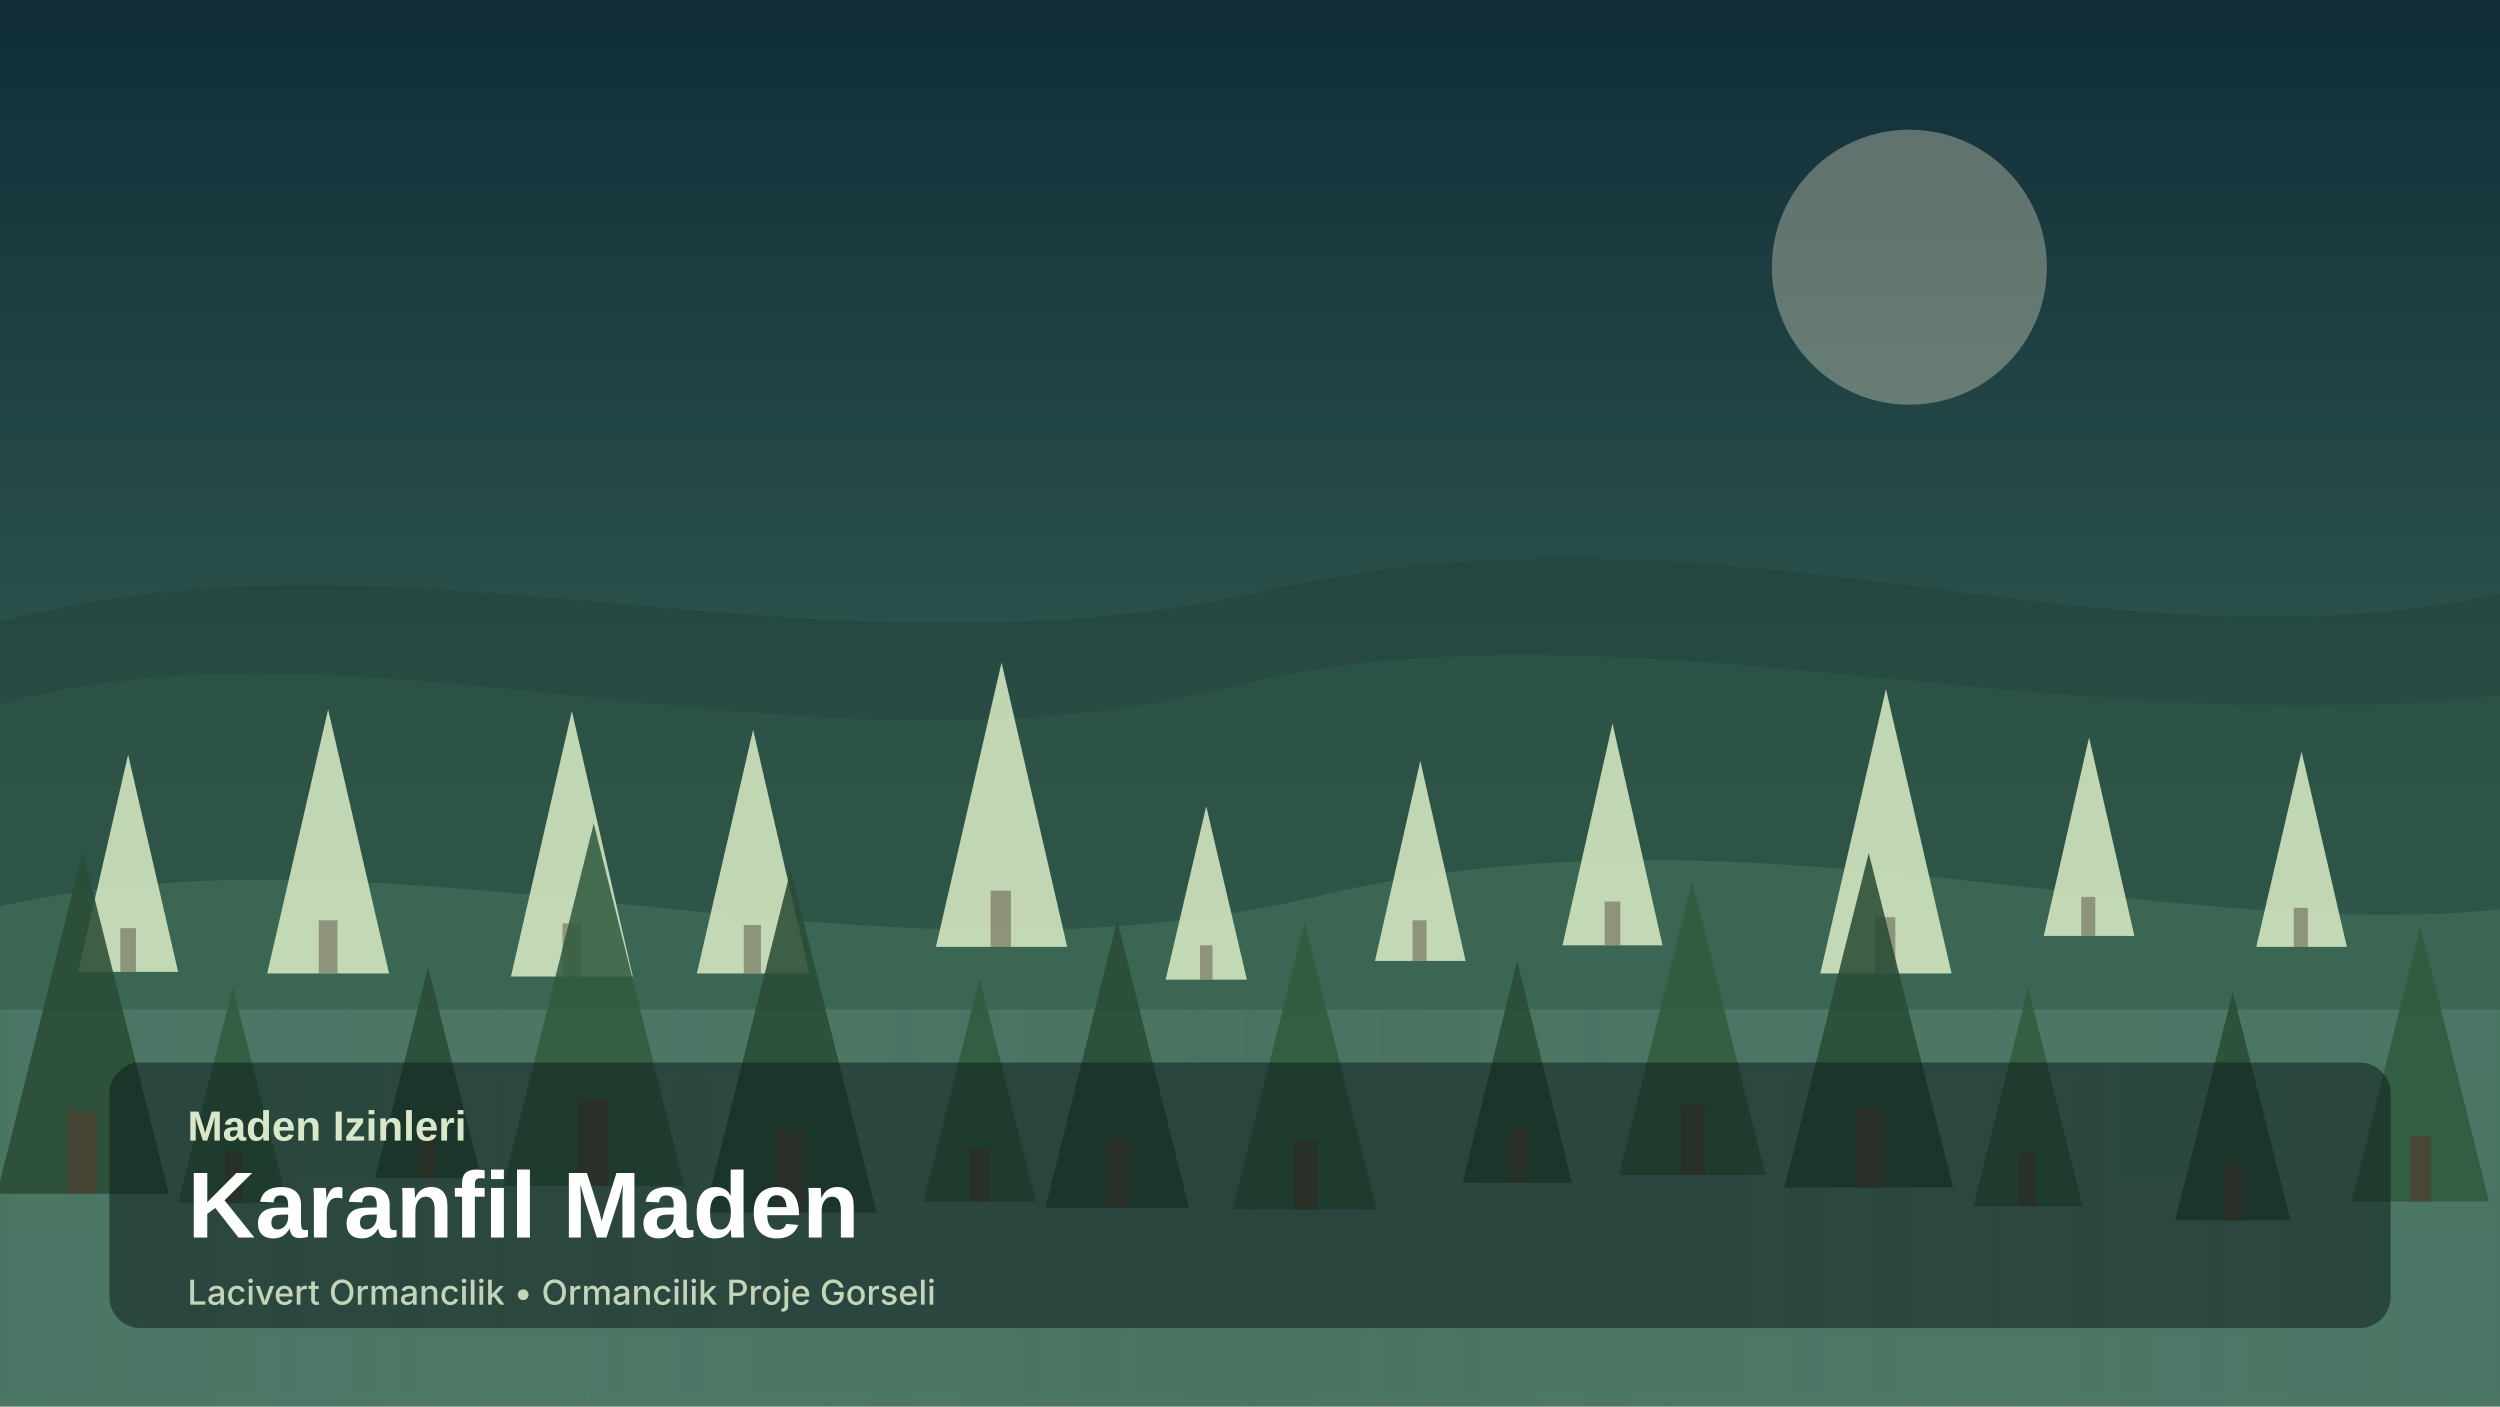
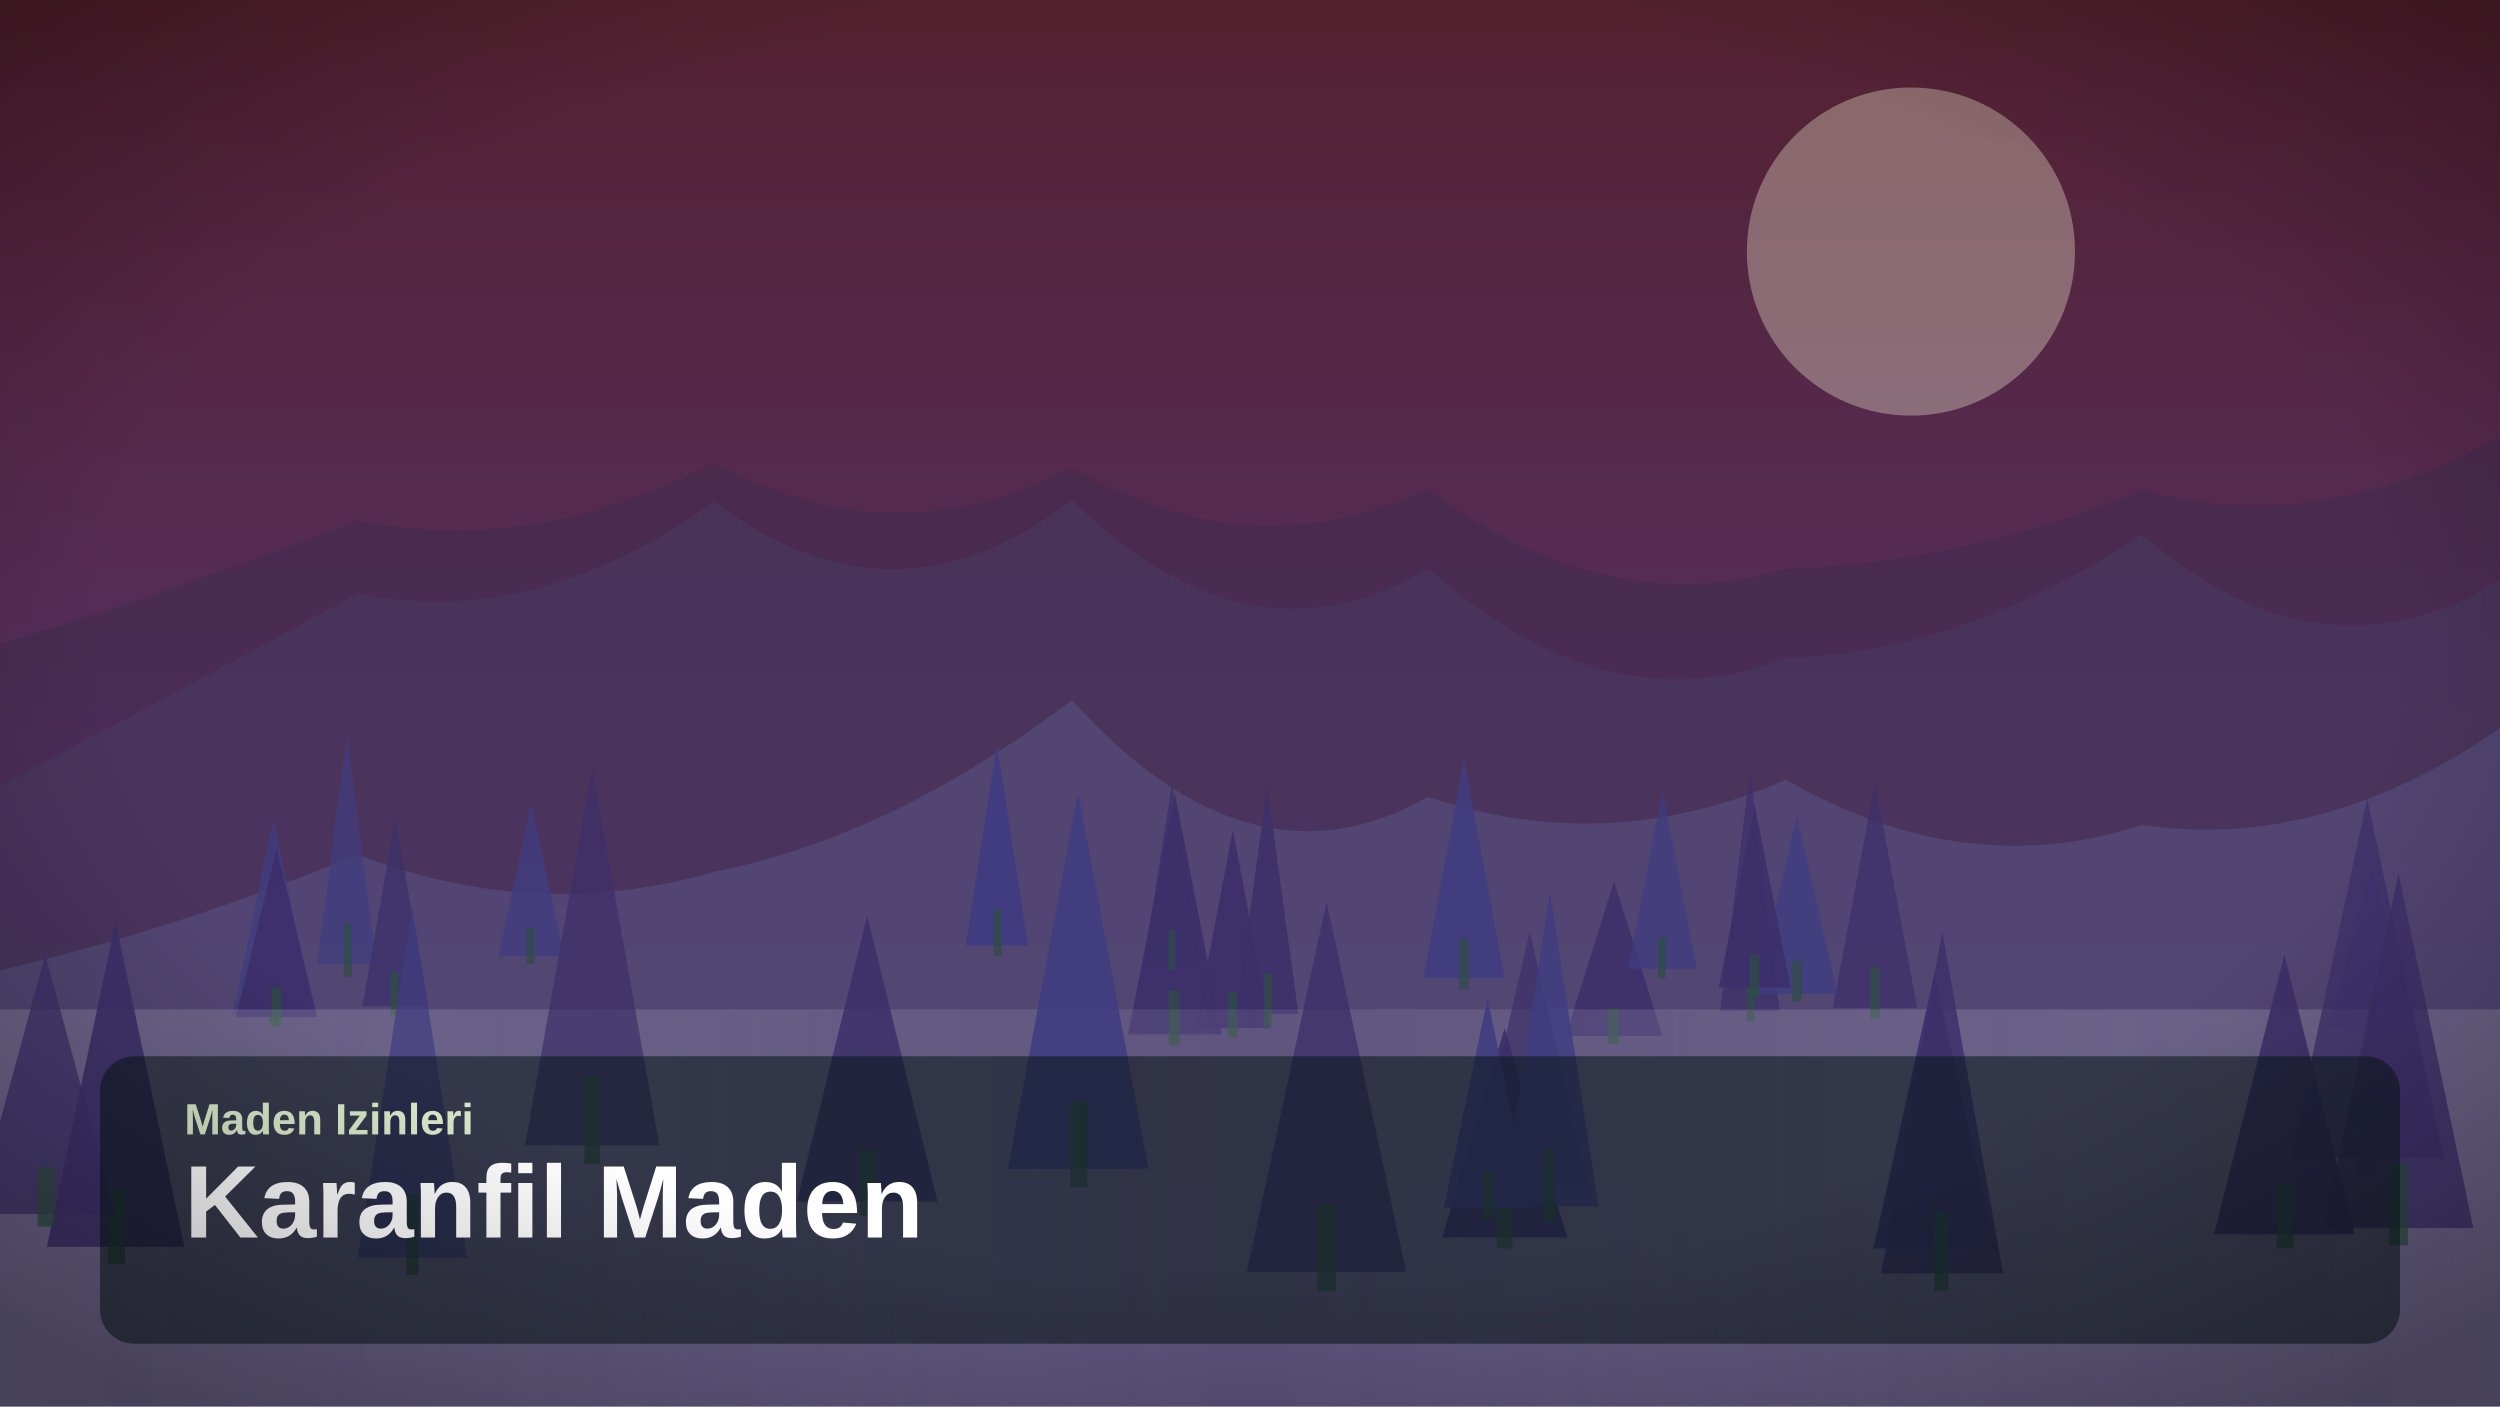
<svg xmlns="http://www.w3.org/2000/svg" viewBox="0 0 1600 900" role="img" aria-label="Karanfil Maden">
  <defs>
    <linearGradient id="bg" x1="0" y1="0" x2="0" y2="1">
-       <stop offset="0%" stop-color="#102d38" />
-       <stop offset="100%" stop-color="#4d7d63" />
+       <stop offset="0%" stop-color="hsl(343 43% 23%)" />
+       <stop offset="100%" stop-color="hsl(261 41% 39%)" />
    </linearGradient>
    <linearGradient id="fog" x1="0" y1="0" x2="1" y2="0">
-       <stop offset="0%" stop-color="#89b0a4" stop-opacity="0.20" />
+       <stop offset="0%" stop-color="hsl(223 20% 84%)" stop-opacity="0.22" />
      <stop offset="50%" stop-color="#ffffff" stop-opacity="0.08" />
-       <stop offset="100%" stop-color="#89b0a4" stop-opacity="0.20" />
+       <stop offset="100%" stop-color="hsl(223 20% 84%)" stop-opacity="0.22" />
    </linearGradient>
+     <radialGradient id="vignette" cx="50%" cy="45%" r="70%">
+       <stop offset="65%" stop-color="rgba(0,0,0,0)" />
+       <stop offset="100%" stop-color="rgba(0,0,0,0.35)" />
+     </radialGradient>
  </defs>
  <rect width="1600" height="900" fill="url(#bg)" />
-   <circle cx="1222" cy="171" r="88" fill="#f5f0d6" opacity="0.33" />
-   <path d="M0,398 C260,328 520,443 810,378 C1110,310 1340,436 1600,380 L1600,900 L0,900 Z" fill="#203f36" opacity="0.46" />
-   <path d="M0,451 C230,385 520,509 790,439 C1030,379 1320,477 1600,445 L1600,900 L0,900 Z" fill="#2f5848" opacity="0.58" />
-   <path d="M0,580 C270,520 560,644 850,572 C1120,510 1380,604 1600,582 L1600,900 L0,900 Z" fill="#3f6c57" opacity="0.72" />
-   <g opacity="0.9">
-     <polygon points="82,483 50,622 114,622" fill="#d2e4bf" opacity="0,38" />
-     <rect x="77" y="594" width="10" height="28" fill="#4f3f30" opacity="0.45" />
-     <polygon points="210,454 171,623 249,623" fill="#d2e4bf" opacity="0,34" />
-     <rect x="204" y="589" width="12" height="34" fill="#4f3f30" opacity="0.45" />
-     <polygon points="366,455 327,625 405,625" fill="#d2e4bf" opacity="0,47" />
-     <rect x="360" y="591" width="12" height="34" fill="#4f3f30" opacity="0.45" />
-     <polygon points="482,467 446,623 518,623" fill="#d2e4bf" opacity="0,48" />
-     <rect x="476" y="592" width="11" height="31" fill="#4f3f30" opacity="0.45" />
-     <polygon points="641,424 599,606 683,606" fill="#d2e4bf" opacity="0,39" />
-     <rect x="634" y="570" width="13" height="36" fill="#4f3f30" opacity="0.45" />
-     <polygon points="772,516 746,627 798,627" fill="#d2e4bf" opacity="0,45" />
-     <rect x="768" y="605" width="8" height="22" fill="#4f3f30" opacity="0.45" />
-     <polygon points="909,487 880,615 938,615" fill="#d2e4bf" opacity="0,47" />
-     <rect x="904" y="589" width="9" height="26" fill="#4f3f30" opacity="0.45" />
-     <polygon points="1032,463 1000,605 1064,605" fill="#d2e4bf" opacity="0,45" />
-     <rect x="1027" y="577" width="10" height="28" fill="#4f3f30" opacity="0.45" />
-     <polygon points="1207,441 1165,623 1249,623" fill="#d2e4bf" opacity="0,43" />
-     <rect x="1200" y="587" width="13" height="36" fill="#4f3f30" opacity="0.45" />
-     <polygon points="1337,472 1308,599 1366,599" fill="#d2e4bf" opacity="0,43" />
-     <rect x="1332" y="574" width="9" height="25" fill="#4f3f30" opacity="0.45" />
-     <polygon points="1473,481 1444,606 1502,606" fill="#d2e4bf" opacity="0,48" />
-     <rect x="1468" y="581" width="9" height="25" fill="#4f3f30" opacity="0.45" />
+   <circle cx="1223" cy="161" r="105" fill="#f4efd4" opacity="0.34" />
+   <path d="M0 412 Q115 377 229 333 Q343 356 457 296 Q572 359 686 299 Q800 366 914 313 Q1029 398 1143 364 Q1257 360 1371 314 Q1486 344 1600 279 L1600 900 L0 900 Z" fill="hsl(278 28% 23%)" opacity="0.48" />
+   <path d="M0 503 Q115 442 229 380 Q343 403 457 321 Q572 408 686 320 Q800 432 914 364 Q1029 466 1143 421 Q1257 418 1371 342 Q1486 442 1600 371 L1600 900 L0 900 Z" fill="hsl(265 26% 30%)" opacity="0.62" />
+   <path d="M0 621 Q115 594 229 547 Q343 591 457 558 Q572 535 686 448 Q800 575 914 510 Q1029 549 1143 499 Q1257 565 1371 528 Q1486 545 1600 466 L1600 900 L0 900 Z" fill="hsl(253 24% 38%)" opacity="0.78" />
+   <g>
+     <polygon points="1120,493 1101,647 1139,647" fill="hsl(253 38% 30%)" opacity="0.75" />
+     <rect x="1118" y="619" width="5" height="35" fill="hsl(161 26% 24%)" opacity="0.72" />
+     <polygon points="752,508 722,662 782,662" fill="hsl(253 38% 30%)" opacity="0.90" />
+     <rect x="748" y="634" width="7" height="35" fill="hsl(161 26% 24%)" opacity="0.72" />
+     <polygon points="750,502 732,616 768,616" fill="hsl(253 38% 30%)" opacity="0.74" />
+     <rect x="748" y="595" width="4" height="26" fill="hsl(161 26% 24%)" opacity="0.72" />
+     <polygon points="789,531 765,658 813,658" fill="hsl(253 38% 30%)" opacity="0.92" />
+     <rect x="786" y="635" width="6" height="29" fill="hsl(161 26% 24%)" opacity="0.72" />
+     <polygon points="1518,554 1490,658 1546,658" fill="hsl(243 36% 37%)" opacity="0.70" />
+     <rect x="1515" y="639" width="7" height="24" fill="hsl(161 26% 24%)" opacity="0.72" />
+     <polygon points="1200,501 1173,645 1227,645" fill="hsl(253 38% 30%)" opacity="0.75" />
+     <rect x="1197" y="619" width="6" height="33" fill="hsl(161 26% 24%)" opacity="0.72" />
+     <polygon points="222,470 203,617 241,617" fill="hsl(243 36% 37%)" opacity="0.69" />
+     <rect x="220" y="591" width="5" height="34" fill="hsl(161 26% 24%)" opacity="0.72" />
+     <polygon points="175,524 149,649 201,649" fill="hsl(243 36% 37%)" opacity="0.78" />
+     <rect x="172" y="626" width="6" height="29" fill="hsl(161 26% 24%)" opacity="0.72" />
+     <polygon points="638,476 618,605 658,605" fill="hsl(243 36% 37%)" opacity="0.92" />
+     <rect x="636" y="582" width="5" height="30" fill="hsl(161 26% 24%)" opacity="0.72" />
+     <polygon points="811,503 791,649 831,649" fill="hsl(253 38% 30%)" opacity="0.85" />
+     <rect x="809" y="623" width="5" height="34" fill="hsl(161 26% 24%)" opacity="0.72" />
+     <polygon points="1033,564 1002,663 1064,663" fill="hsl(253 38% 30%)" opacity="0.87" />
+     <rect x="1029" y="645" width="7" height="23" fill="hsl(161 26% 24%)" opacity="0.72" />
+     <polygon points="253,523 232,644 274,644" fill="hsl(253 38% 30%)" opacity="0.74" />
+     <rect x="250" y="622" width="5" height="28" fill="hsl(161 26% 24%)" opacity="0.72" />
+     <polygon points="177,543 151,651 203,651" fill="hsl(253 38% 30%)" opacity="0.90" />
+     <rect x="174" y="632" width="6" height="25" fill="hsl(161 26% 24%)" opacity="0.72" />
+     <polygon points="1150,522 1124,636 1176,636" fill="hsl(243 36% 37%)" opacity="0.84" />
+     <rect x="1147" y="615" width="6" height="26" fill="hsl(161 26% 24%)" opacity="0.72" />
+     <polygon points="340,514 319,612 361,612" fill="hsl(243 36% 37%)" opacity="0.78" />
+     <rect x="337" y="594" width="5" height="23" fill="hsl(161 26% 24%)" opacity="0.72" />
+     <polygon points="1123,515 1100,632 1146,632" fill="hsl(253 38% 30%)" opacity="0.89" />
+     <rect x="1120" y="611" width="6" height="27" fill="hsl(161 26% 24%)" opacity="0.72" />
+     <polygon points="1064,507 1042,620 1086,620" fill="hsl(243 36% 37%)" opacity="0.77" />
+     <rect x="1061" y="600" width="5" height="26" fill="hsl(161 26% 24%)" opacity="0.72" />
+     <polygon points="937,486 911,626 963,626" fill="hsl(243 36% 37%)" opacity="0.85" />
+     <rect x="934" y="601" width="6" height="32" fill="hsl(161 26% 24%)" opacity="0.72" />
  </g>
  <rect y="646" width="1600" height="254" fill="url(#fog)" />
  <g>
-     <polygon points="53,545 -2,764 108,764" fill="#284b34" opacity="0.86" />
-     <rect x="44" y="711" width="18" height="53" fill="#4f3f30" opacity="0.72" />
-     <polygon points="149,632 114,770 184,770" fill="#315a3e" opacity="0.86" />
-     <rect x="144" y="737" width="11" height="33" fill="#4f3f30" opacity="0.72" />
-     <polygon points="274,619 240,754 308,754" fill="#284b34" opacity="0.86" />
-     <rect x="268" y="722" width="11" height="32" fill="#4f3f30" opacity="0.72" />
-     <polygon points="380,527 322,759 438,759" fill="#315a3e" opacity="0.86" />
-     <rect x="370" y="703" width="19" height="56" fill="#4f3f30" opacity="0.72" />
-     <polygon points="506,557 451,776 561,776" fill="#284b34" opacity="0.86" />
-     <rect x="497" y="723" width="18" height="53" fill="#4f3f30" opacity="0.72" />
-     <polygon points="627,626 591,769 663,769" fill="#315a3e" opacity="0.86" />
-     <rect x="621" y="735" width="12" height="34" fill="#4f3f30" opacity="0.72" />
-     <polygon points="715,589 669,773 761,773" fill="#284b34" opacity="0.86" />
-     <rect x="708" y="729" width="15" height="44" fill="#4f3f30" opacity="0.72" />
-     <polygon points="835,590 789,774 881,774" fill="#315a3e" opacity="0.86" />
-     <rect x="828" y="730" width="15" height="44" fill="#4f3f30" opacity="0.72" />
-     <polygon points="971,615 936,757 1006,757" fill="#284b34" opacity="0.86" />
-     <rect x="966" y="723" width="11" height="34" fill="#4f3f30" opacity="0.72" />
-     <polygon points="1083,564 1036,752 1130,752" fill="#315a3e" opacity="0.86" />
-     <rect x="1076" y="707" width="15" height="45" fill="#4f3f30" opacity="0.72" />
-     <polygon points="1196,546 1142,760 1250,760" fill="#284b34" opacity="0.86" />
-     <rect x="1188" y="709" width="17" height="51" fill="#4f3f30" opacity="0.72" />
-     <polygon points="1298,632 1263,772 1333,772" fill="#315a3e" opacity="0.86" />
-     <rect x="1292" y="738" width="11" height="34" fill="#4f3f30" opacity="0.72" />
-     <polygon points="1429,635 1392,781 1466,781" fill="#284b34" opacity="0.86" />
-     <rect x="1423" y="746" width="12" height="35" fill="#4f3f30" opacity="0.72" />
-     <polygon points="1549,593 1505,769 1593,769" fill="#315a3e" opacity="0.86" />
-     <rect x="1542" y="727" width="14" height="42" fill="#4f3f30" opacity="0.72" />
+     <polygon points="555,586 510,769 600,769" fill="hsl(253 38% 30%)" opacity="0.85" />
+     <rect x="550" y="736" width="11" height="42" fill="hsl(161 26% 24%)" opacity="0.72" />
+     <polygon points="1462,611 1417,790 1507,790" fill="hsl(253 38% 30%)" opacity="0.91" />
+     <rect x="1457" y="758" width="11" height="41" fill="hsl(161 26% 24%)" opacity="0.72" />
+     <polygon points="1515,511 1466,741 1564,741" fill="hsl(253 38% 30%)" opacity="0.76" />
+     <rect x="1509" y="700" width="12" height="53" fill="hsl(161 26% 24%)" opacity="0.72" />
+     <polygon points="1238,623 1199,799 1277,799" fill="hsl(253 38% 30%)" opacity="0.89" />
+     <rect x="1233" y="767" width="9" height="40" fill="hsl(161 26% 24%)" opacity="0.72" />
+     <polygon points="979,596 942,758 1016,758" fill="hsl(253 38% 30%)" opacity="0.70" />
+     <rect x="975" y="729" width="9" height="37" fill="hsl(161 26% 24%)" opacity="0.72" />
+     <polygon points="74,590 30,798 118,798" fill="hsl(253 38% 30%)" opacity="0.89" />
+     <rect x="69" y="761" width="11" height="48" fill="hsl(161 26% 24%)" opacity="0.72" />
+     <polygon points="1535,559 1487,786 1583,786" fill="hsl(253 38% 30%)" opacity="0.81" />
+     <rect x="1529" y="745" width="12" height="52" fill="hsl(161 26% 24%)" opacity="0.72" />
+     <polygon points="690,507 645,748 735,748" fill="hsl(243 36% 37%)" opacity="0.88" />
+     <rect x="685" y="705" width="11" height="55" fill="hsl(161 26% 24%)" opacity="0.72" />
+     <polygon points="379,491 336,733 422,733" fill="hsl(253 38% 30%)" opacity="0.71" />
+     <rect x="374" y="689" width="10" height="56" fill="hsl(161 26% 24%)" opacity="0.72" />
+     <polygon points="29,611 -16,777 74,777" fill="hsl(253 38% 30%)" opacity="0.76" />
+     <rect x="24" y="747" width="11" height="38" fill="hsl(161 26% 24%)" opacity="0.72" />
+     <polygon points="849,577 798,814 900,814" fill="hsl(253 38% 30%)" opacity="0.77" />
+     <rect x="843" y="771" width="12" height="55" fill="hsl(161 26% 24%)" opacity="0.72" />
+     <polygon points="963,658 923,792 1003,792" fill="hsl(253 38% 30%)" opacity="0.91" />
+     <rect x="958" y="768" width="10" height="31" fill="hsl(161 26% 24%)" opacity="0.72" />
+     <polygon points="1243,596 1204,815 1282,815" fill="hsl(253 38% 30%)" opacity="0.83" />
+     <rect x="1238" y="776" width="9" height="50" fill="hsl(161 26% 24%)" opacity="0.72" />
+     <polygon points="264,580 229,805 299,805" fill="hsl(243 36% 37%)" opacity="0.72" />
+     <rect x="260" y="764" width="8" height="52" fill="hsl(161 26% 24%)" opacity="0.72" />
+     <polygon points="952,639 924,773 980,773" fill="hsl(243 36% 37%)" opacity="0.89" />
+     <rect x="949" y="749" width="7" height="31" fill="hsl(161 26% 24%)" opacity="0.72" />
+     <polygon points="992,571 961,772 1023,772" fill="hsl(243 36% 37%)" opacity="0.82" />
+     <rect x="988" y="736" width="7" height="46" fill="hsl(161 26% 24%)" opacity="0.72" />
  </g>
-   <rect x="70" y="680" width="1460" height="170" rx="20" fill="#0b1a1a" opacity="0.52" />
-   <text x="120" y="730" fill="#d9e8c8" font-family="Poppins, Arial, sans-serif" font-size="27" font-weight="700">Maden Izinleri</text>
-   <text x="120" y="792" fill="#ffffff" font-family="Poppins, Arial, sans-serif" font-size="60" font-weight="800">Karanfil Maden</text>
-   <text x="120" y="835" fill="#c3d4b9" font-family="Inter, Arial, sans-serif" font-size="22" font-weight="500">Lacivert Ormancilik • Ormancilik Proje Gorseli</text>
+   <rect x="64" y="676" width="1472" height="184" rx="22" fill="#081517" opacity="0.54" />
+   <text x="118" y="726" fill="#d9e8c8" font-family="Poppins, Arial, sans-serif" font-size="28" font-weight="700">Maden Izinleri</text>
+   <text x="118" y="792" fill="#ffffff" font-family="Poppins, Arial, sans-serif" font-size="66.0" font-weight="800">Karanfil Maden</text>
+   <rect width="1600" height="900" fill="url(#vignette)" />
</svg>
